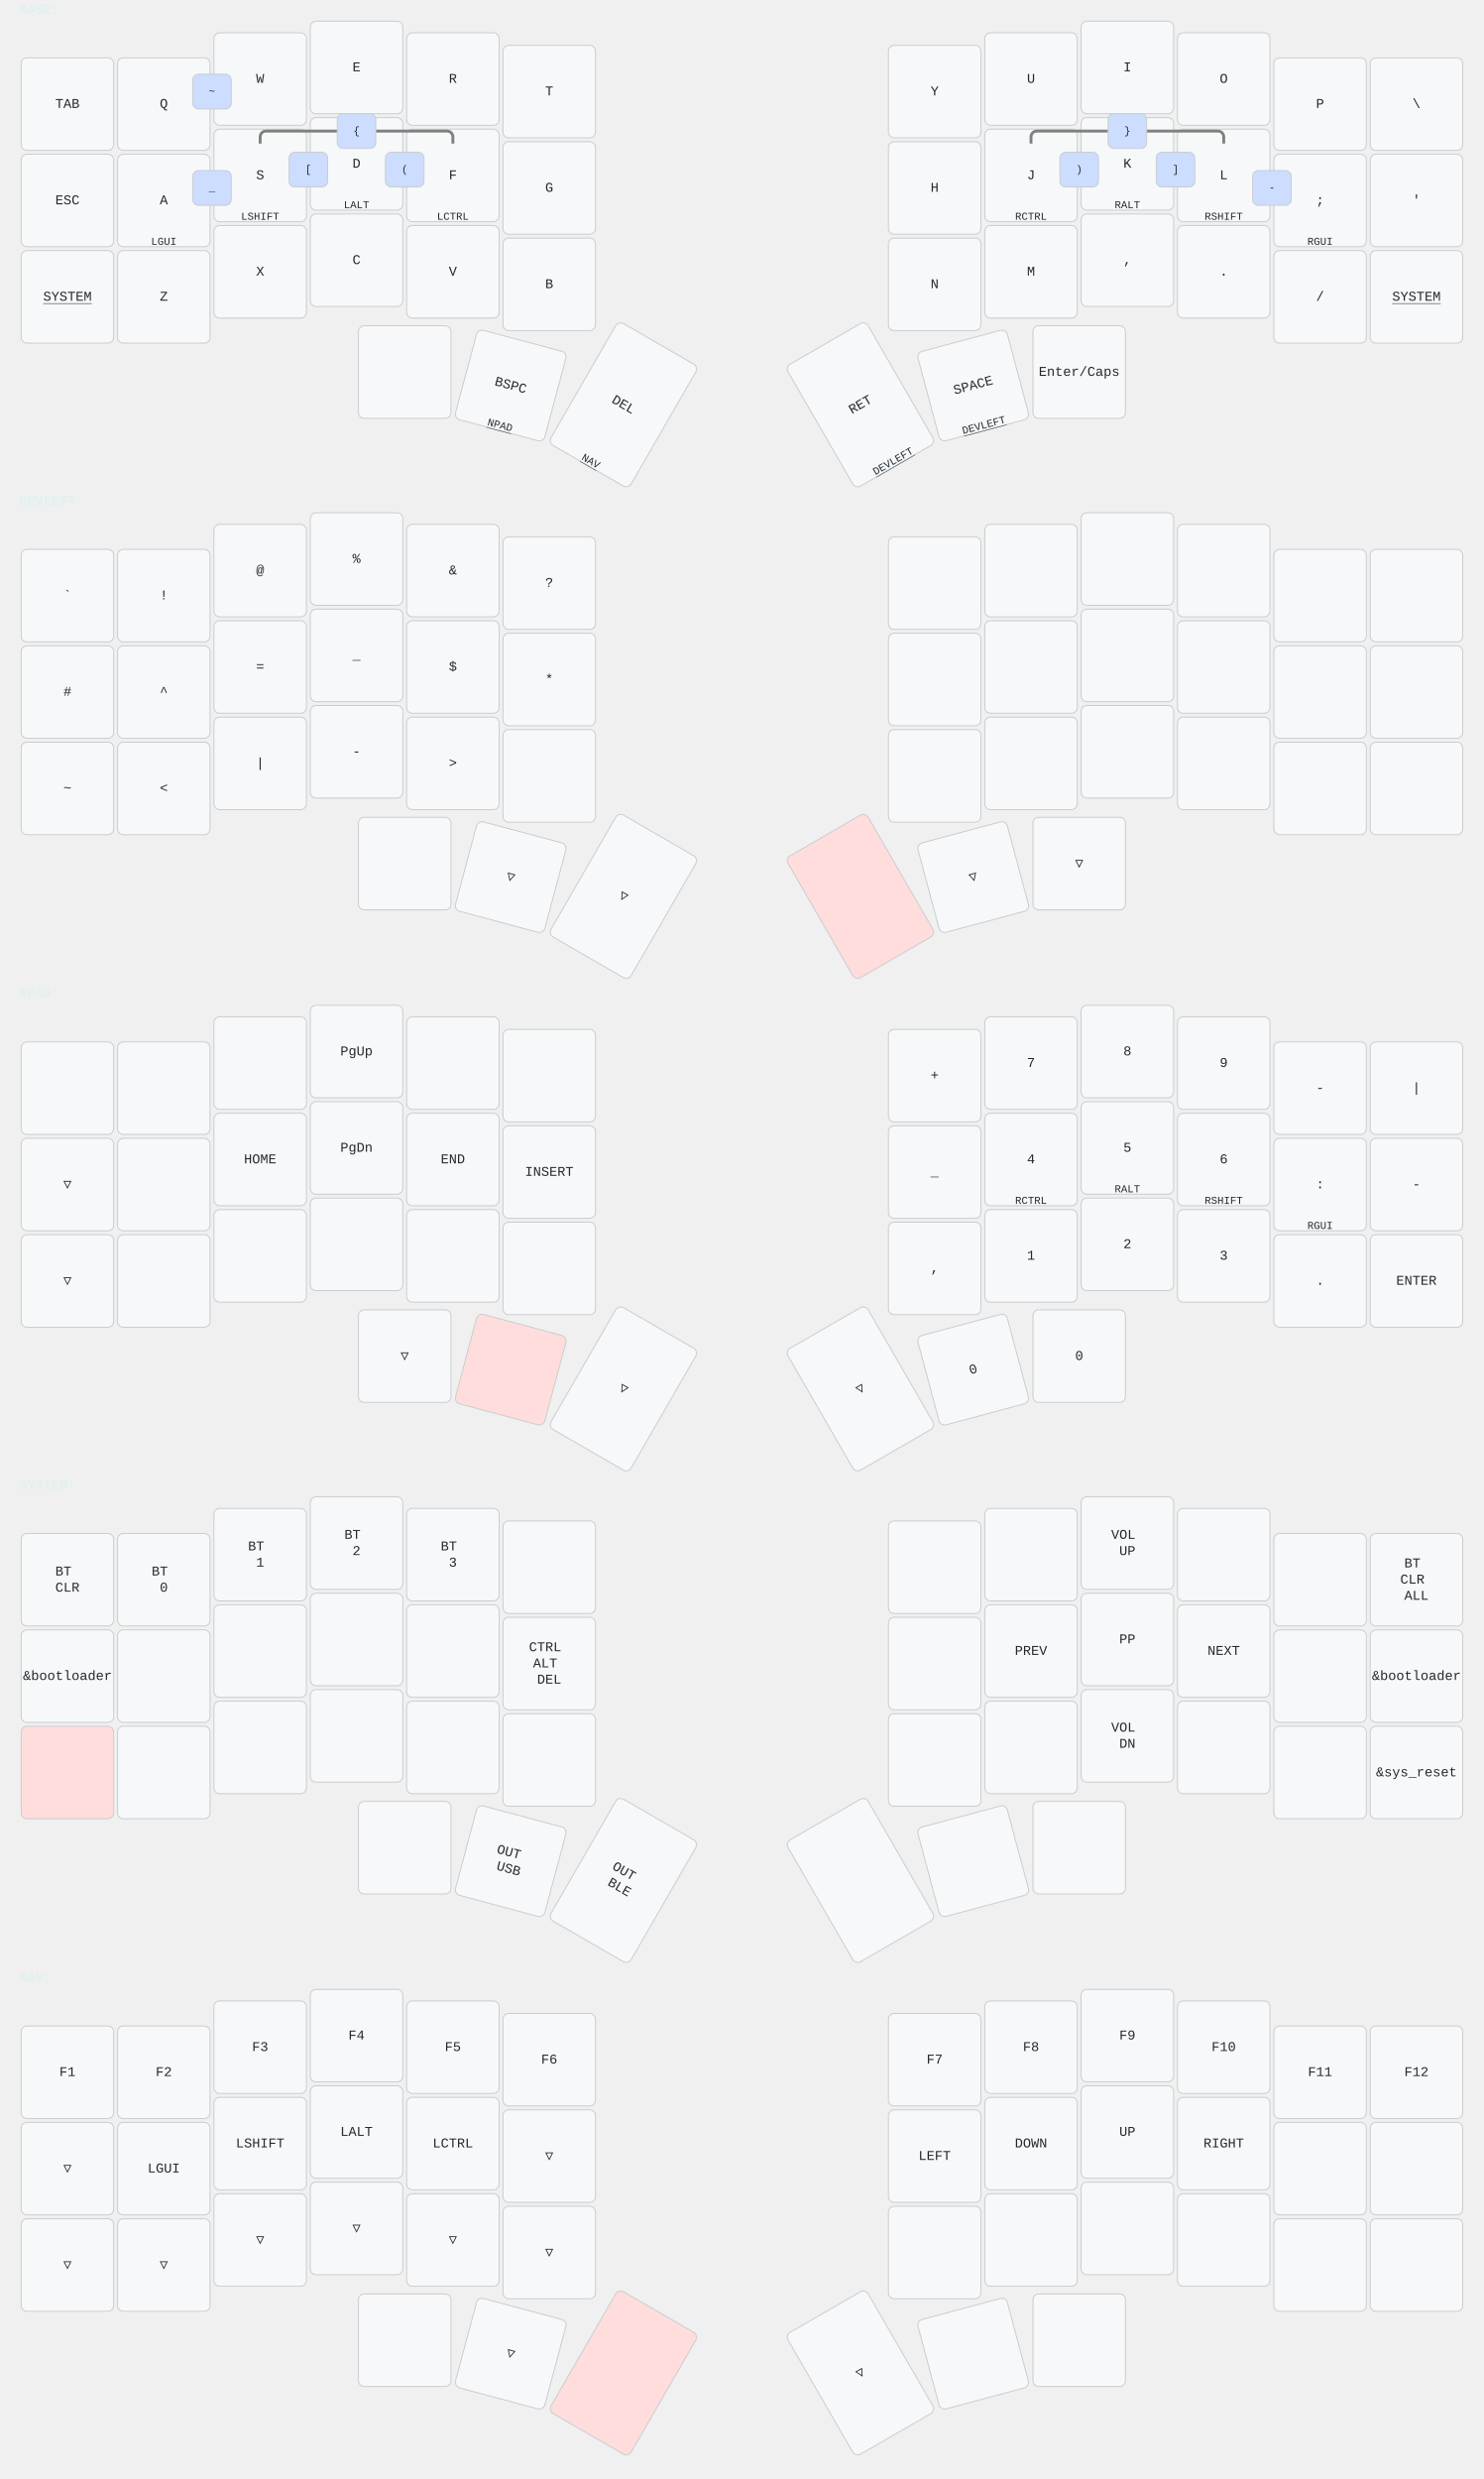
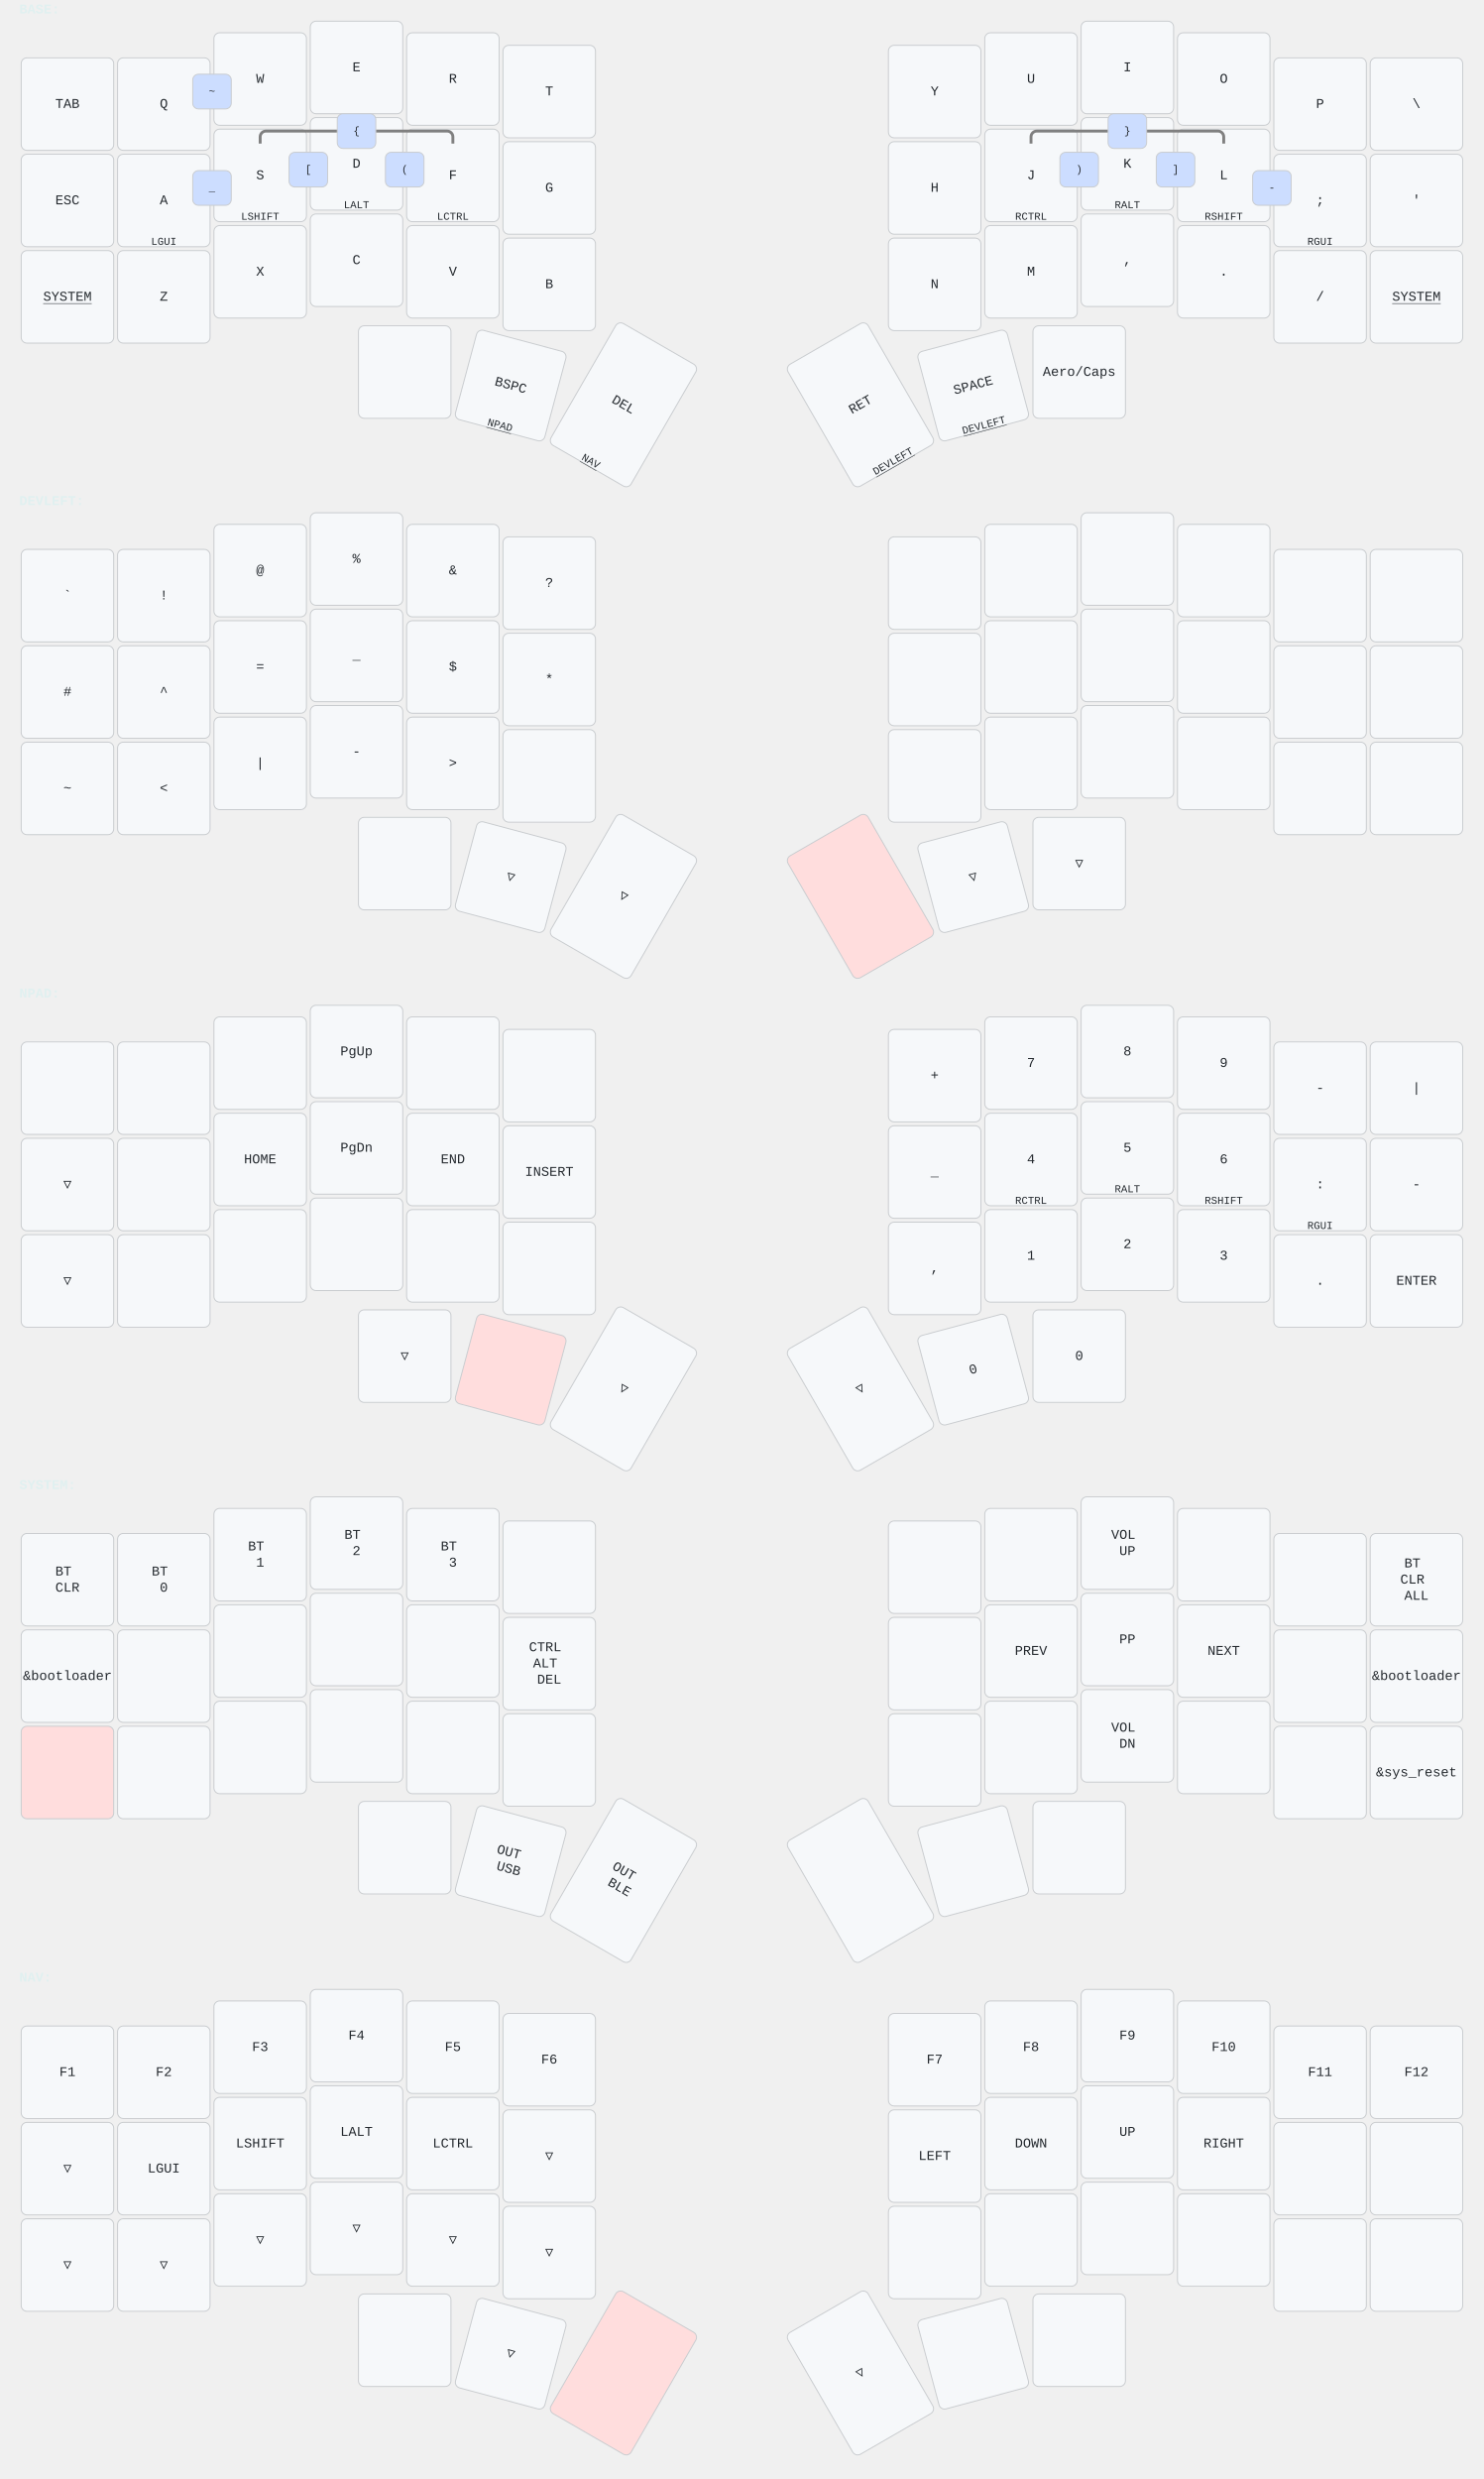
<svg xmlns="http://www.w3.org/2000/svg" width="1540" height="2572" viewBox="0 0 1540 2572" class="keymap">
  <style>/* inherit to force styles through use tags */
svg path {
    fill: inherit;
}

/* font and background color specifications */
svg.keymap {
    font-family: SFMono-Regular,Consolas,Liberation Mono,Menlo,monospace;
    font-size: 14px;
    font-kerning: normal;
    text-rendering: optimizeLegibility;
    fill: #24292e;
}

/* default key styling */
rect.key {
    fill: #f6f8fa;
}

rect.key, rect.combo {
    stroke: #c9cccf;
    stroke-width: 1;
}

/* default key side styling, only used is draw_key_sides is set */
rect.side {
    filter: brightness(90%);
}

/* color accent for combo boxes */
rect.combo, rect.combo-separate {
    fill: #cdf;
}

/* color accent for held keys */
rect.held, rect.combo.held {
    fill: #fdd;
}

/* color accent for ghost (optional) keys */
rect.ghost, rect.combo.ghost {
    stroke-dasharray: 4, 4;
    stroke-width: 2;
}

text {
    text-anchor: middle;
    dominant-baseline: middle;
}

/* styling for layer labels */
text.label {
    font-weight: bold;
    text-anchor: start;
    stroke: white;
    stroke-width: 4;
    paint-order: stroke;
}

/* styling for optional footer */
text.footer {
    text-anchor: end;
    dominant-baseline: auto;
    stroke: white;
    stroke-width: 4;
    paint-order: stroke;
}

/* styling for combo tap, and key non-tap label text */
text.combo, text.hold, text.shifted, text.left, text.right {
    font-size: 11px;
}

text.hold {
    text-anchor: middle;
    dominant-baseline: auto;
}

text.shifted {
    text-anchor: middle;
    dominant-baseline: hanging;
}

text.left {
    text-anchor: start;
}

text.right {
    text-anchor: end;
}

text.layer-activator {
    text-decoration: underline;
}

/* styling for hold/shifted label text in combo box */
text.combo.hold, text.combo.shifted, text.combo.left, text.combo.right {
    font-size: 8px;
}

/* lighter symbol for transparent keys */
text.trans {
    fill: #7b7e81;
}

/* styling for combo dendrons */
path.combo {
    stroke-width: 1;
    stroke: gray;
    fill: none;
}

/* Start Tabler Icons Cleanup */
/* cannot use height/width with glyphs */
.icon-tabler &gt; path {
    fill: inherit;
    stroke: inherit;
    stroke-width: 2;
}
/* hide tabler's default box */
.icon-tabler &gt; path[stroke="none"][fill="none"] {
    visibility: hidden;
}
/* End Tabler Icons Cleanup */

rect.key { fill: #f6f8fa; stroke: #c9cccf; stroke-width: 1;}
rect.held, rect.combo.held { fill: #fdd;}
rect.ghost, rect.combo.ghost { fill: #ddd; stroke-dasharray: none; stroke-width: 1;}
rect.thumb, rect.combo.thumb { fill: #303030; stroke-width: 0;}
svg.keymap { background-color: #303030;}
text.label { stroke: none; fill: #e0f0f0;}
path.combo { stroke-width: 3;}</style>
  <g transform="translate(20, 0)" class="layer-BASE">
    <text x="0" y="10" class="label" id="BASE">BASE:</text>
    <g transform="translate(0, 20)">
      <g transform="translate(50, 88)" class="key keypos-0">
        <rect rx="6" ry="6" x="-48" y="-48" width="96" height="96" class="key" />
        <text x="0" y="0" class="key tap">TAB</text>
      </g>
      <g transform="translate(150, 88)" class="key keypos-1">
        <rect rx="6" ry="6" x="-48" y="-48" width="96" height="96" class="key" />
        <text x="0" y="0" class="key tap">Q</text>
      </g>
      <g transform="translate(250, 62)" class="key keypos-2">
        <rect rx="6" ry="6" x="-48" y="-48" width="96" height="96" class="key" />
        <text x="0" y="0" class="key tap">W</text>
      </g>
      <g transform="translate(350, 50)" class="key keypos-3">
        <rect rx="6" ry="6" x="-48" y="-48" width="96" height="96" class="key" />
        <text x="0" y="0" class="key tap">E</text>
      </g>
      <g transform="translate(450, 62)" class="key keypos-4">
        <rect rx="6" ry="6" x="-48" y="-48" width="96" height="96" class="key" />
        <text x="0" y="0" class="key tap">R</text>
      </g>
      <g transform="translate(550, 75)" class="key keypos-5">
        <rect rx="6" ry="6" x="-48" y="-48" width="96" height="96" class="key" />
        <text x="0" y="0" class="key tap">T</text>
      </g>
      <g transform="translate(950, 75)" class="key keypos-6">
        <rect rx="6" ry="6" x="-48" y="-48" width="96" height="96" class="key" />
        <text x="0" y="0" class="key tap">Y</text>
      </g>
      <g transform="translate(1050, 62)" class="key keypos-7">
        <rect rx="6" ry="6" x="-48" y="-48" width="96" height="96" class="key" />
        <text x="0" y="0" class="key tap">U</text>
      </g>
      <g transform="translate(1150, 50)" class="key keypos-8">
        <rect rx="6" ry="6" x="-48" y="-48" width="96" height="96" class="key" />
        <text x="0" y="0" class="key tap">I</text>
      </g>
      <g transform="translate(1250, 62)" class="key keypos-9">
        <rect rx="6" ry="6" x="-48" y="-48" width="96" height="96" class="key" />
        <text x="0" y="0" class="key tap">O</text>
      </g>
      <g transform="translate(1350, 88)" class="key keypos-10">
        <rect rx="6" ry="6" x="-48" y="-48" width="96" height="96" class="key" />
        <text x="0" y="0" class="key tap">P</text>
      </g>
      <g transform="translate(1450, 88)" class="key keypos-11">
        <rect rx="6" ry="6" x="-48" y="-48" width="96" height="96" class="key" />
        <text x="0" y="0" class="key tap">\</text>
      </g>
      <g transform="translate(50, 188)" class="key keypos-12">
        <rect rx="6" ry="6" x="-48" y="-48" width="96" height="96" class="key" />
        <text x="0" y="0" class="key tap">ESC</text>
      </g>
      <g transform="translate(150, 188)" class="key keypos-13">
        <rect rx="6" ry="6" x="-48" y="-48" width="96" height="96" class="key" />
        <text x="0" y="0" class="key tap">A</text>
        <text x="0" y="46" class="key hold">LGUI</text>
      </g>
      <g transform="translate(250, 162)" class="key keypos-14">
        <rect rx="6" ry="6" x="-48" y="-48" width="96" height="96" class="key" />
        <text x="0" y="0" class="key tap">S</text>
        <text x="0" y="46" class="key hold">LSHIFT</text>
      </g>
      <g transform="translate(350, 150)" class="key keypos-15">
        <rect rx="6" ry="6" x="-48" y="-48" width="96" height="96" class="key" />
        <text x="0" y="0" class="key tap">D</text>
        <text x="0" y="46" class="key hold">LALT</text>
      </g>
      <g transform="translate(450, 162)" class="key keypos-16">
        <rect rx="6" ry="6" x="-48" y="-48" width="96" height="96" class="key" />
        <text x="0" y="0" class="key tap">F</text>
        <text x="0" y="46" class="key hold">LCTRL</text>
      </g>
      <g transform="translate(550, 175)" class="key keypos-17">
        <rect rx="6" ry="6" x="-48" y="-48" width="96" height="96" class="key" />
        <text x="0" y="0" class="key tap">G</text>
      </g>
      <g transform="translate(950, 175)" class="key keypos-18">
        <rect rx="6" ry="6" x="-48" y="-48" width="96" height="96" class="key" />
        <text x="0" y="0" class="key tap">H</text>
      </g>
      <g transform="translate(1050, 162)" class="key keypos-19">
        <rect rx="6" ry="6" x="-48" y="-48" width="96" height="96" class="key" />
        <text x="0" y="0" class="key tap">J</text>
        <text x="0" y="46" class="key hold">RCTRL</text>
      </g>
      <g transform="translate(1150, 150)" class="key keypos-20">
        <rect rx="6" ry="6" x="-48" y="-48" width="96" height="96" class="key" />
        <text x="0" y="0" class="key tap">K</text>
        <text x="0" y="46" class="key hold">RALT</text>
      </g>
      <g transform="translate(1250, 162)" class="key keypos-21">
        <rect rx="6" ry="6" x="-48" y="-48" width="96" height="96" class="key" />
        <text x="0" y="0" class="key tap">L</text>
        <text x="0" y="46" class="key hold">RSHIFT</text>
      </g>
      <g transform="translate(1350, 188)" class="key keypos-22">
        <rect rx="6" ry="6" x="-48" y="-48" width="96" height="96" class="key" />
        <text x="0" y="0" class="key tap">;</text>
        <text x="0" y="46" class="key hold">RGUI</text>
      </g>
      <g transform="translate(1450, 188)" class="key keypos-23">
        <rect rx="6" ry="6" x="-48" y="-48" width="96" height="96" class="key" />
        <text x="0" y="0" class="key tap">'</text>
      </g>
      <g transform="translate(50, 288)" class="key keypos-24">
        <rect rx="6" ry="6" x="-48" y="-48" width="96" height="96" class="key" />
        <a href="#SYSTEM">
          <text x="0" y="0" class="key tap layer-activator">SYSTEM</text>
        </a>
      </g>
      <g transform="translate(150, 288)" class="key keypos-25">
        <rect rx="6" ry="6" x="-48" y="-48" width="96" height="96" class="key" />
        <text x="0" y="0" class="key tap">Z</text>
      </g>
      <g transform="translate(250, 262)" class="key keypos-26">
        <rect rx="6" ry="6" x="-48" y="-48" width="96" height="96" class="key" />
        <text x="0" y="0" class="key tap">X</text>
      </g>
      <g transform="translate(350, 250)" class="key keypos-27">
        <rect rx="6" ry="6" x="-48" y="-48" width="96" height="96" class="key" />
        <text x="0" y="0" class="key tap">C</text>
      </g>
      <g transform="translate(450, 262)" class="key keypos-28">
        <rect rx="6" ry="6" x="-48" y="-48" width="96" height="96" class="key" />
        <text x="0" y="0" class="key tap">V</text>
      </g>
      <g transform="translate(550, 275)" class="key keypos-29">
        <rect rx="6" ry="6" x="-48" y="-48" width="96" height="96" class="key" />
        <text x="0" y="0" class="key tap">B</text>
      </g>
      <g transform="translate(950, 275)" class="key keypos-30">
        <rect rx="6" ry="6" x="-48" y="-48" width="96" height="96" class="key" />
        <text x="0" y="0" class="key tap">N</text>
      </g>
      <g transform="translate(1050, 262)" class="key keypos-31">
        <rect rx="6" ry="6" x="-48" y="-48" width="96" height="96" class="key" />
        <text x="0" y="0" class="key tap">M</text>
      </g>
      <g transform="translate(1150, 250)" class="key keypos-32">
        <rect rx="6" ry="6" x="-48" y="-48" width="96" height="96" class="key" />
        <text x="0" y="0" class="key tap">,</text>
      </g>
      <g transform="translate(1250, 262)" class="key keypos-33">
        <rect rx="6" ry="6" x="-48" y="-48" width="96" height="96" class="key" />
        <text x="0" y="0" class="key tap">.</text>
      </g>
      <g transform="translate(1350, 288)" class="key keypos-34">
        <rect rx="6" ry="6" x="-48" y="-48" width="96" height="96" class="key" />
        <text x="0" y="0" class="key tap">/</text>
      </g>
      <g transform="translate(1450, 288)" class="key keypos-35">
        <rect rx="6" ry="6" x="-48" y="-48" width="96" height="96" class="key" />
        <a href="#SYSTEM">
          <text x="0" y="0" class="key tap layer-activator">SYSTEM</text>
        </a>
      </g>
      <g transform="translate(400, 366)" class="key keypos-36">
        <rect rx="6" ry="6" x="-48" y="-48" width="96" height="96" class="key" />
      </g>
      <g transform="translate(510, 380) rotate(15.0)" class="key keypos-37">
        <rect rx="6" ry="6" x="-48" y="-48" width="96" height="96" class="key" />
        <text x="0" y="0" class="key tap">BSPC</text>
        <a href="#NPAD">
          <text x="0" y="46" class="key hold layer-activator">NPAD</text>
        </a>
      </g>
      <g transform="translate(627, 400) rotate(30.0)" class="key keypos-38">
        <rect rx="6" ry="6" x="-48" y="-73" width="96" height="146" class="key" />
        <text x="0" y="0" class="key tap">DEL</text>
        <a href="#NAV">
          <text x="0" y="71" class="key hold layer-activator">NAV</text>
        </a>
      </g>
      <g transform="translate(873, 400) rotate(-30.0)" class="key keypos-39">
        <rect rx="6" ry="6" x="-48" y="-73" width="96" height="146" class="key" />
        <text x="0" y="0" class="key tap">RET</text>
        <a href="#DEVLEFT">
          <text x="0" y="71" class="key hold layer-activator">DEVLEFT</text>
        </a>
      </g>
      <g transform="translate(990, 380) rotate(-15.0)" class="key keypos-40">
        <rect rx="6" ry="6" x="-48" y="-48" width="96" height="96" class="key" />
        <text x="0" y="0" class="key tap">SPACE</text>
        <a href="#DEVLEFT">
          <text x="0" y="46" class="key hold layer-activator">DEVLEFT</text>
        </a>
      </g>
      <g transform="translate(1100, 366)" class="key keypos-41">
        <rect rx="6" ry="6" x="-48" y="-48" width="96" height="96" class="key" />
-         <text x="0" y="0" class="key tap">Enter/Caps</text>
+         <text x="0" y="0" class="key tap">Aero/Caps</text>
      </g>
      <g class="combo combopos-0">
        <rect rx="6" ry="6" x="180" y="57" width="40" height="36" class="combo" />
        <text x="200" y="75" class="combo tap">~</text>
      </g>
      <g class="combo combopos-1">
        <rect rx="6" ry="6" x="380" y="138" width="40" height="36" class="combo" />
        <text x="400" y="156" class="combo tap">(</text>
      </g>
      <g class="combo combopos-2">
        <rect rx="6" ry="6" x="280" y="138" width="40" height="36" class="combo" />
        <text x="300" y="156" class="combo tap">[</text>
      </g>
      <g class="combo combopos-3">
        <path d="M350,116 h-94 a6.0,6.0 0 0 0 -6.0,6.0 v7" class="combo" />
        <path d="M350,116 h94 a6.0,6.0 0 0 1 6.0,6.0 v7" class="combo" />
        <rect rx="6" ry="6" x="330" y="98" width="40" height="36" class="combo" />
        <text x="350" y="116" class="combo tap">{</text>
      </g>
      <g class="combo combopos-4">
        <rect rx="6" ry="6" x="180" y="157" width="40" height="36" class="combo" />
        <text x="200" y="175" class="combo tap">_</text>
      </g>
      <g class="combo combopos-5">
        <rect rx="6" ry="6" x="1080" y="138" width="40" height="36" class="combo" />
        <text x="1100" y="156" class="combo tap">)</text>
      </g>
      <g class="combo combopos-6">
        <rect rx="6" ry="6" x="1180" y="138" width="40" height="36" class="combo" />
        <text x="1200" y="156" class="combo tap">]</text>
      </g>
      <g class="combo combopos-7">
        <path d="M1150,116 h-94 a6.0,6.0 0 0 0 -6.0,6.0 v7" class="combo" />
        <path d="M1150,116 h94 a6.0,6.0 0 0 1 6.0,6.0 v7" class="combo" />
        <rect rx="6" ry="6" x="1130" y="98" width="40" height="36" class="combo" />
        <text x="1150" y="116" class="combo tap">}</text>
      </g>
      <g class="combo combopos-8">
        <rect rx="6" ry="6" x="1280" y="157" width="40" height="36" class="combo" />
        <text x="1300" y="175" class="combo tap">-</text>
      </g>
    </g>
  </g>
  <g transform="translate(20, 510)" class="layer-DEVLEFT">
    <text x="0" y="10" class="label" id="DEVLEFT">DEVLEFT:</text>
    <g transform="translate(0, 20)">
      <g transform="translate(50, 88)" class="key keypos-0">
        <rect rx="6" ry="6" x="-48" y="-48" width="96" height="96" class="key" />
        <text x="0" y="0" class="key tap">`</text>
      </g>
      <g transform="translate(150, 88)" class="key keypos-1">
        <rect rx="6" ry="6" x="-48" y="-48" width="96" height="96" class="key" />
        <text x="0" y="0" class="key tap">!</text>
      </g>
      <g transform="translate(250, 62)" class="key keypos-2">
        <rect rx="6" ry="6" x="-48" y="-48" width="96" height="96" class="key" />
        <text x="0" y="0" class="key tap">@</text>
      </g>
      <g transform="translate(350, 50)" class="key keypos-3">
        <rect rx="6" ry="6" x="-48" y="-48" width="96" height="96" class="key" />
        <text x="0" y="0" class="key tap">%</text>
      </g>
      <g transform="translate(450, 62)" class="key keypos-4">
        <rect rx="6" ry="6" x="-48" y="-48" width="96" height="96" class="key" />
        <text x="0" y="0" class="key tap">&amp;</text>
      </g>
      <g transform="translate(550, 75)" class="key keypos-5">
        <rect rx="6" ry="6" x="-48" y="-48" width="96" height="96" class="key" />
        <text x="0" y="0" class="key tap">?</text>
      </g>
      <g transform="translate(950, 75)" class="key keypos-6">
        <rect rx="6" ry="6" x="-48" y="-48" width="96" height="96" class="key" />
      </g>
      <g transform="translate(1050, 62)" class="key keypos-7">
        <rect rx="6" ry="6" x="-48" y="-48" width="96" height="96" class="key" />
      </g>
      <g transform="translate(1150, 50)" class="key keypos-8">
        <rect rx="6" ry="6" x="-48" y="-48" width="96" height="96" class="key" />
      </g>
      <g transform="translate(1250, 62)" class="key keypos-9">
        <rect rx="6" ry="6" x="-48" y="-48" width="96" height="96" class="key" />
      </g>
      <g transform="translate(1350, 88)" class="key keypos-10">
        <rect rx="6" ry="6" x="-48" y="-48" width="96" height="96" class="key" />
      </g>
      <g transform="translate(1450, 88)" class="key keypos-11">
        <rect rx="6" ry="6" x="-48" y="-48" width="96" height="96" class="key" />
      </g>
      <g transform="translate(50, 188)" class="key keypos-12">
        <rect rx="6" ry="6" x="-48" y="-48" width="96" height="96" class="key" />
        <text x="0" y="0" class="key tap">#</text>
      </g>
      <g transform="translate(150, 188)" class="key keypos-13">
        <rect rx="6" ry="6" x="-48" y="-48" width="96" height="96" class="key" />
        <text x="0" y="0" class="key tap">^</text>
      </g>
      <g transform="translate(250, 162)" class="key keypos-14">
        <rect rx="6" ry="6" x="-48" y="-48" width="96" height="96" class="key" />
        <text x="0" y="0" class="key tap">=</text>
      </g>
      <g transform="translate(350, 150)" class="key keypos-15">
        <rect rx="6" ry="6" x="-48" y="-48" width="96" height="96" class="key" />
        <text x="0" y="0" class="key tap">_</text>
      </g>
      <g transform="translate(450, 162)" class="key keypos-16">
        <rect rx="6" ry="6" x="-48" y="-48" width="96" height="96" class="key" />
        <text x="0" y="0" class="key tap">$</text>
      </g>
      <g transform="translate(550, 175)" class="key keypos-17">
        <rect rx="6" ry="6" x="-48" y="-48" width="96" height="96" class="key" />
        <text x="0" y="0" class="key tap">*</text>
      </g>
      <g transform="translate(950, 175)" class="key keypos-18">
        <rect rx="6" ry="6" x="-48" y="-48" width="96" height="96" class="key" />
      </g>
      <g transform="translate(1050, 162)" class="key keypos-19">
        <rect rx="6" ry="6" x="-48" y="-48" width="96" height="96" class="key" />
      </g>
      <g transform="translate(1150, 150)" class="key keypos-20">
        <rect rx="6" ry="6" x="-48" y="-48" width="96" height="96" class="key" />
      </g>
      <g transform="translate(1250, 162)" class="key keypos-21">
        <rect rx="6" ry="6" x="-48" y="-48" width="96" height="96" class="key" />
      </g>
      <g transform="translate(1350, 188)" class="key keypos-22">
        <rect rx="6" ry="6" x="-48" y="-48" width="96" height="96" class="key" />
      </g>
      <g transform="translate(1450, 188)" class="key keypos-23">
        <rect rx="6" ry="6" x="-48" y="-48" width="96" height="96" class="key" />
      </g>
      <g transform="translate(50, 288)" class="key keypos-24">
        <rect rx="6" ry="6" x="-48" y="-48" width="96" height="96" class="key" />
        <text x="0" y="0" class="key tap">~</text>
      </g>
      <g transform="translate(150, 288)" class="key keypos-25">
        <rect rx="6" ry="6" x="-48" y="-48" width="96" height="96" class="key" />
        <text x="0" y="0" class="key tap">&lt;</text>
      </g>
      <g transform="translate(250, 262)" class="key keypos-26">
        <rect rx="6" ry="6" x="-48" y="-48" width="96" height="96" class="key" />
        <text x="0" y="0" class="key tap">|</text>
      </g>
      <g transform="translate(350, 250)" class="key keypos-27">
        <rect rx="6" ry="6" x="-48" y="-48" width="96" height="96" class="key" />
        <text x="0" y="0" class="key tap">-</text>
      </g>
      <g transform="translate(450, 262)" class="key keypos-28">
        <rect rx="6" ry="6" x="-48" y="-48" width="96" height="96" class="key" />
        <text x="0" y="0" class="key tap">&gt;</text>
      </g>
      <g transform="translate(550, 275)" class="key keypos-29">
        <rect rx="6" ry="6" x="-48" y="-48" width="96" height="96" class="key" />
      </g>
      <g transform="translate(950, 275)" class="key keypos-30">
        <rect rx="6" ry="6" x="-48" y="-48" width="96" height="96" class="key" />
      </g>
      <g transform="translate(1050, 262)" class="key keypos-31">
        <rect rx="6" ry="6" x="-48" y="-48" width="96" height="96" class="key" />
      </g>
      <g transform="translate(1150, 250)" class="key keypos-32">
        <rect rx="6" ry="6" x="-48" y="-48" width="96" height="96" class="key" />
      </g>
      <g transform="translate(1250, 262)" class="key keypos-33">
        <rect rx="6" ry="6" x="-48" y="-48" width="96" height="96" class="key" />
      </g>
      <g transform="translate(1350, 288)" class="key keypos-34">
        <rect rx="6" ry="6" x="-48" y="-48" width="96" height="96" class="key" />
      </g>
      <g transform="translate(1450, 288)" class="key keypos-35">
        <rect rx="6" ry="6" x="-48" y="-48" width="96" height="96" class="key" />
      </g>
      <g transform="translate(400, 366)" class="key keypos-36">
        <rect rx="6" ry="6" x="-48" y="-48" width="96" height="96" class="key" />
      </g>
      <g transform="translate(510, 380) rotate(15.0)" class="key keypos-37">
        <rect rx="6" ry="6" x="-48" y="-48" width="96" height="96" class="key" />
        <text x="0" y="0" class="key tap">▽</text>
      </g>
      <g transform="translate(627, 400) rotate(30.0)" class="key keypos-38">
        <rect rx="6" ry="6" x="-48" y="-73" width="96" height="146" class="key" />
        <text x="0" y="0" class="key tap">▽</text>
      </g>
      <g transform="translate(873, 400) rotate(-30.0)" class="key held keypos-39">
        <rect rx="6" ry="6" x="-48" y="-73" width="96" height="146" class="key held" />
      </g>
      <g transform="translate(990, 380) rotate(-15.0)" class="key keypos-40">
        <rect rx="6" ry="6" x="-48" y="-48" width="96" height="96" class="key" />
        <text x="0" y="0" class="key tap">▽</text>
      </g>
      <g transform="translate(1100, 366)" class="key keypos-41">
        <rect rx="6" ry="6" x="-48" y="-48" width="96" height="96" class="key" />
        <text x="0" y="0" class="key tap">▽</text>
      </g>
    </g>
  </g>
  <g transform="translate(20, 1021)" class="layer-NPAD">
    <text x="0" y="10" class="label" id="NPAD">NPAD:</text>
    <g transform="translate(0, 20)">
      <g transform="translate(50, 88)" class="key keypos-0">
        <rect rx="6" ry="6" x="-48" y="-48" width="96" height="96" class="key" />
      </g>
      <g transform="translate(150, 88)" class="key keypos-1">
        <rect rx="6" ry="6" x="-48" y="-48" width="96" height="96" class="key" />
      </g>
      <g transform="translate(250, 62)" class="key keypos-2">
        <rect rx="6" ry="6" x="-48" y="-48" width="96" height="96" class="key" />
      </g>
      <g transform="translate(350, 50)" class="key keypos-3">
        <rect rx="6" ry="6" x="-48" y="-48" width="96" height="96" class="key" />
        <text x="0" y="0" class="key tap">PgUp</text>
      </g>
      <g transform="translate(450, 62)" class="key keypos-4">
        <rect rx="6" ry="6" x="-48" y="-48" width="96" height="96" class="key" />
      </g>
      <g transform="translate(550, 75)" class="key keypos-5">
        <rect rx="6" ry="6" x="-48" y="-48" width="96" height="96" class="key" />
      </g>
      <g transform="translate(950, 75)" class="key keypos-6">
        <rect rx="6" ry="6" x="-48" y="-48" width="96" height="96" class="key" />
        <text x="0" y="0" class="key tap">+</text>
      </g>
      <g transform="translate(1050, 62)" class="key keypos-7">
        <rect rx="6" ry="6" x="-48" y="-48" width="96" height="96" class="key" />
        <text x="0" y="0" class="key tap">7</text>
      </g>
      <g transform="translate(1150, 50)" class="key keypos-8">
        <rect rx="6" ry="6" x="-48" y="-48" width="96" height="96" class="key" />
        <text x="0" y="0" class="key tap">8</text>
      </g>
      <g transform="translate(1250, 62)" class="key keypos-9">
        <rect rx="6" ry="6" x="-48" y="-48" width="96" height="96" class="key" />
        <text x="0" y="0" class="key tap">9</text>
      </g>
      <g transform="translate(1350, 88)" class="key keypos-10">
        <rect rx="6" ry="6" x="-48" y="-48" width="96" height="96" class="key" />
        <text x="0" y="0" class="key tap">-</text>
      </g>
      <g transform="translate(1450, 88)" class="key keypos-11">
        <rect rx="6" ry="6" x="-48" y="-48" width="96" height="96" class="key" />
        <text x="0" y="0" class="key tap">|</text>
      </g>
      <g transform="translate(50, 188)" class="key keypos-12">
        <rect rx="6" ry="6" x="-48" y="-48" width="96" height="96" class="key" />
        <text x="0" y="0" class="key tap">▽</text>
      </g>
      <g transform="translate(150, 188)" class="key keypos-13">
        <rect rx="6" ry="6" x="-48" y="-48" width="96" height="96" class="key" />
      </g>
      <g transform="translate(250, 162)" class="key keypos-14">
        <rect rx="6" ry="6" x="-48" y="-48" width="96" height="96" class="key" />
        <text x="0" y="0" class="key tap">HOME</text>
      </g>
      <g transform="translate(350, 150)" class="key keypos-15">
        <rect rx="6" ry="6" x="-48" y="-48" width="96" height="96" class="key" />
        <text x="0" y="0" class="key tap">PgDn</text>
      </g>
      <g transform="translate(450, 162)" class="key keypos-16">
        <rect rx="6" ry="6" x="-48" y="-48" width="96" height="96" class="key" />
        <text x="0" y="0" class="key tap">END</text>
      </g>
      <g transform="translate(550, 175)" class="key keypos-17">
        <rect rx="6" ry="6" x="-48" y="-48" width="96" height="96" class="key" />
        <text x="0" y="0" class="key tap">INSERT</text>
      </g>
      <g transform="translate(950, 175)" class="key keypos-18">
        <rect rx="6" ry="6" x="-48" y="-48" width="96" height="96" class="key" />
        <text x="0" y="0" class="key tap">_</text>
      </g>
      <g transform="translate(1050, 162)" class="key keypos-19">
        <rect rx="6" ry="6" x="-48" y="-48" width="96" height="96" class="key" />
        <text x="0" y="0" class="key tap">4</text>
        <text x="0" y="46" class="key hold">RCTRL</text>
      </g>
      <g transform="translate(1150, 150)" class="key keypos-20">
        <rect rx="6" ry="6" x="-48" y="-48" width="96" height="96" class="key" />
        <text x="0" y="0" class="key tap">5</text>
        <text x="0" y="46" class="key hold">RALT</text>
      </g>
      <g transform="translate(1250, 162)" class="key keypos-21">
        <rect rx="6" ry="6" x="-48" y="-48" width="96" height="96" class="key" />
        <text x="0" y="0" class="key tap">6</text>
        <text x="0" y="46" class="key hold">RSHIFT</text>
      </g>
      <g transform="translate(1350, 188)" class="key keypos-22">
        <rect rx="6" ry="6" x="-48" y="-48" width="96" height="96" class="key" />
        <text x="0" y="0" class="key tap">:</text>
        <text x="0" y="46" class="key hold">RGUI</text>
      </g>
      <g transform="translate(1450, 188)" class="key keypos-23">
        <rect rx="6" ry="6" x="-48" y="-48" width="96" height="96" class="key" />
        <text x="0" y="0" class="key tap">-</text>
      </g>
      <g transform="translate(50, 288)" class="key keypos-24">
        <rect rx="6" ry="6" x="-48" y="-48" width="96" height="96" class="key" />
        <text x="0" y="0" class="key tap">▽</text>
      </g>
      <g transform="translate(150, 288)" class="key keypos-25">
        <rect rx="6" ry="6" x="-48" y="-48" width="96" height="96" class="key" />
      </g>
      <g transform="translate(250, 262)" class="key keypos-26">
        <rect rx="6" ry="6" x="-48" y="-48" width="96" height="96" class="key" />
      </g>
      <g transform="translate(350, 250)" class="key keypos-27">
        <rect rx="6" ry="6" x="-48" y="-48" width="96" height="96" class="key" />
      </g>
      <g transform="translate(450, 262)" class="key keypos-28">
        <rect rx="6" ry="6" x="-48" y="-48" width="96" height="96" class="key" />
      </g>
      <g transform="translate(550, 275)" class="key keypos-29">
        <rect rx="6" ry="6" x="-48" y="-48" width="96" height="96" class="key" />
      </g>
      <g transform="translate(950, 275)" class="key keypos-30">
        <rect rx="6" ry="6" x="-48" y="-48" width="96" height="96" class="key" />
        <text x="0" y="0" class="key tap">,</text>
      </g>
      <g transform="translate(1050, 262)" class="key keypos-31">
        <rect rx="6" ry="6" x="-48" y="-48" width="96" height="96" class="key" />
        <text x="0" y="0" class="key tap">1</text>
      </g>
      <g transform="translate(1150, 250)" class="key keypos-32">
        <rect rx="6" ry="6" x="-48" y="-48" width="96" height="96" class="key" />
        <text x="0" y="0" class="key tap">2</text>
      </g>
      <g transform="translate(1250, 262)" class="key keypos-33">
        <rect rx="6" ry="6" x="-48" y="-48" width="96" height="96" class="key" />
        <text x="0" y="0" class="key tap">3</text>
      </g>
      <g transform="translate(1350, 288)" class="key keypos-34">
        <rect rx="6" ry="6" x="-48" y="-48" width="96" height="96" class="key" />
        <text x="0" y="0" class="key tap">.</text>
      </g>
      <g transform="translate(1450, 288)" class="key keypos-35">
        <rect rx="6" ry="6" x="-48" y="-48" width="96" height="96" class="key" />
        <text x="0" y="0" class="key tap">ENTER</text>
      </g>
      <g transform="translate(400, 366)" class="key keypos-36">
        <rect rx="6" ry="6" x="-48" y="-48" width="96" height="96" class="key" />
        <text x="0" y="0" class="key tap">▽</text>
      </g>
      <g transform="translate(510, 380) rotate(15.0)" class="key held keypos-37">
        <rect rx="6" ry="6" x="-48" y="-48" width="96" height="96" class="key held" />
      </g>
      <g transform="translate(627, 400) rotate(30.0)" class="key keypos-38">
        <rect rx="6" ry="6" x="-48" y="-73" width="96" height="146" class="key" />
        <text x="0" y="0" class="key tap">▽</text>
      </g>
      <g transform="translate(873, 400) rotate(-30.0)" class="key keypos-39">
        <rect rx="6" ry="6" x="-48" y="-73" width="96" height="146" class="key" />
        <text x="0" y="0" class="key tap">▽</text>
      </g>
      <g transform="translate(990, 380) rotate(-15.0)" class="key keypos-40">
        <rect rx="6" ry="6" x="-48" y="-48" width="96" height="96" class="key" />
        <text x="0" y="0" class="key tap">0</text>
      </g>
      <g transform="translate(1100, 366)" class="key keypos-41">
        <rect rx="6" ry="6" x="-48" y="-48" width="96" height="96" class="key" />
        <text x="0" y="0" class="key tap">0</text>
      </g>
    </g>
  </g>
  <g transform="translate(20, 1531)" class="layer-SYSTEM">
    <text x="0" y="10" class="label" id="SYSTEM">SYSTEM:</text>
    <g transform="translate(0, 20)">
      <g transform="translate(50, 88)" class="key keypos-0">
        <rect rx="6" ry="6" x="-48" y="-48" width="96" height="96" class="key" />
        <text x="0" y="0" class="key tap">
          <tspan x="0" dy="-0.6em">BT</tspan>
          <tspan x="0" dy="1.2em">CLR</tspan>
        </text>
      </g>
      <g transform="translate(150, 88)" class="key keypos-1">
        <rect rx="6" ry="6" x="-48" y="-48" width="96" height="96" class="key" />
        <text x="0" y="0" class="key tap">
          <tspan x="0" dy="-0.6em">BT</tspan>
          <tspan x="0" dy="1.2em">0</tspan>
        </text>
      </g>
      <g transform="translate(250, 62)" class="key keypos-2">
        <rect rx="6" ry="6" x="-48" y="-48" width="96" height="96" class="key" />
        <text x="0" y="0" class="key tap">
          <tspan x="0" dy="-0.6em">BT</tspan>
          <tspan x="0" dy="1.2em">1</tspan>
        </text>
      </g>
      <g transform="translate(350, 50)" class="key keypos-3">
        <rect rx="6" ry="6" x="-48" y="-48" width="96" height="96" class="key" />
        <text x="0" y="0" class="key tap">
          <tspan x="0" dy="-0.6em">BT</tspan>
          <tspan x="0" dy="1.2em">2</tspan>
        </text>
      </g>
      <g transform="translate(450, 62)" class="key keypos-4">
        <rect rx="6" ry="6" x="-48" y="-48" width="96" height="96" class="key" />
        <text x="0" y="0" class="key tap">
          <tspan x="0" dy="-0.6em">BT</tspan>
          <tspan x="0" dy="1.2em">3</tspan>
        </text>
      </g>
      <g transform="translate(550, 75)" class="key keypos-5">
        <rect rx="6" ry="6" x="-48" y="-48" width="96" height="96" class="key" />
      </g>
      <g transform="translate(950, 75)" class="key keypos-6">
        <rect rx="6" ry="6" x="-48" y="-48" width="96" height="96" class="key" />
      </g>
      <g transform="translate(1050, 62)" class="key keypos-7">
        <rect rx="6" ry="6" x="-48" y="-48" width="96" height="96" class="key" />
      </g>
      <g transform="translate(1150, 50)" class="key keypos-8">
        <rect rx="6" ry="6" x="-48" y="-48" width="96" height="96" class="key" />
        <text x="0" y="0" class="key tap">
          <tspan x="0" dy="-0.6em">VOL</tspan>
          <tspan x="0" dy="1.2em">UP</tspan>
        </text>
      </g>
      <g transform="translate(1250, 62)" class="key keypos-9">
        <rect rx="6" ry="6" x="-48" y="-48" width="96" height="96" class="key" />
      </g>
      <g transform="translate(1350, 88)" class="key keypos-10">
        <rect rx="6" ry="6" x="-48" y="-48" width="96" height="96" class="key" />
      </g>
      <g transform="translate(1450, 88)" class="key keypos-11">
        <rect rx="6" ry="6" x="-48" y="-48" width="96" height="96" class="key" />
        <text x="0" y="0" class="key tap">
          <tspan x="0" dy="-1.2em">BT</tspan>
          <tspan x="0" dy="1.2em">CLR</tspan>
          <tspan x="0" dy="1.2em">ALL</tspan>
        </text>
      </g>
      <g transform="translate(50, 188)" class="key keypos-12">
        <rect rx="6" ry="6" x="-48" y="-48" width="96" height="96" class="key" />
        <text x="0" y="0" class="key tap">&amp;bootloader</text>
      </g>
      <g transform="translate(150, 188)" class="key keypos-13">
        <rect rx="6" ry="6" x="-48" y="-48" width="96" height="96" class="key" />
      </g>
      <g transform="translate(250, 162)" class="key keypos-14">
        <rect rx="6" ry="6" x="-48" y="-48" width="96" height="96" class="key" />
      </g>
      <g transform="translate(350, 150)" class="key keypos-15">
        <rect rx="6" ry="6" x="-48" y="-48" width="96" height="96" class="key" />
      </g>
      <g transform="translate(450, 162)" class="key keypos-16">
        <rect rx="6" ry="6" x="-48" y="-48" width="96" height="96" class="key" />
      </g>
      <g transform="translate(550, 175)" class="key keypos-17">
        <rect rx="6" ry="6" x="-48" y="-48" width="96" height="96" class="key" />
        <text x="0" y="0" class="key tap">
          <tspan x="0" dy="-1.2em">CTRL</tspan>
          <tspan x="0" dy="1.2em">ALT</tspan>
          <tspan x="0" dy="1.2em">DEL</tspan>
        </text>
      </g>
      <g transform="translate(950, 175)" class="key keypos-18">
        <rect rx="6" ry="6" x="-48" y="-48" width="96" height="96" class="key" />
      </g>
      <g transform="translate(1050, 162)" class="key keypos-19">
        <rect rx="6" ry="6" x="-48" y="-48" width="96" height="96" class="key" />
        <text x="0" y="0" class="key tap">PREV</text>
      </g>
      <g transform="translate(1150, 150)" class="key keypos-20">
        <rect rx="6" ry="6" x="-48" y="-48" width="96" height="96" class="key" />
        <text x="0" y="0" class="key tap">PP</text>
      </g>
      <g transform="translate(1250, 162)" class="key keypos-21">
        <rect rx="6" ry="6" x="-48" y="-48" width="96" height="96" class="key" />
        <text x="0" y="0" class="key tap">NEXT</text>
      </g>
      <g transform="translate(1350, 188)" class="key keypos-22">
        <rect rx="6" ry="6" x="-48" y="-48" width="96" height="96" class="key" />
      </g>
      <g transform="translate(1450, 188)" class="key keypos-23">
        <rect rx="6" ry="6" x="-48" y="-48" width="96" height="96" class="key" />
        <text x="0" y="0" class="key tap">&amp;bootloader</text>
      </g>
      <g transform="translate(50, 288)" class="key held keypos-24">
        <rect rx="6" ry="6" x="-48" y="-48" width="96" height="96" class="key held" />
      </g>
      <g transform="translate(150, 288)" class="key keypos-25">
        <rect rx="6" ry="6" x="-48" y="-48" width="96" height="96" class="key" />
      </g>
      <g transform="translate(250, 262)" class="key keypos-26">
        <rect rx="6" ry="6" x="-48" y="-48" width="96" height="96" class="key" />
      </g>
      <g transform="translate(350, 250)" class="key keypos-27">
        <rect rx="6" ry="6" x="-48" y="-48" width="96" height="96" class="key" />
      </g>
      <g transform="translate(450, 262)" class="key keypos-28">
        <rect rx="6" ry="6" x="-48" y="-48" width="96" height="96" class="key" />
      </g>
      <g transform="translate(550, 275)" class="key keypos-29">
        <rect rx="6" ry="6" x="-48" y="-48" width="96" height="96" class="key" />
      </g>
      <g transform="translate(950, 275)" class="key keypos-30">
        <rect rx="6" ry="6" x="-48" y="-48" width="96" height="96" class="key" />
      </g>
      <g transform="translate(1050, 262)" class="key keypos-31">
        <rect rx="6" ry="6" x="-48" y="-48" width="96" height="96" class="key" />
      </g>
      <g transform="translate(1150, 250)" class="key keypos-32">
        <rect rx="6" ry="6" x="-48" y="-48" width="96" height="96" class="key" />
        <text x="0" y="0" class="key tap">
          <tspan x="0" dy="-0.6em">VOL</tspan>
          <tspan x="0" dy="1.2em">DN</tspan>
        </text>
      </g>
      <g transform="translate(1250, 262)" class="key keypos-33">
        <rect rx="6" ry="6" x="-48" y="-48" width="96" height="96" class="key" />
      </g>
      <g transform="translate(1350, 288)" class="key keypos-34">
        <rect rx="6" ry="6" x="-48" y="-48" width="96" height="96" class="key" />
      </g>
      <g transform="translate(1450, 288)" class="key keypos-35">
        <rect rx="6" ry="6" x="-48" y="-48" width="96" height="96" class="key" />
        <text x="0" y="0" class="key tap">&amp;sys_reset</text>
      </g>
      <g transform="translate(400, 366)" class="key keypos-36">
        <rect rx="6" ry="6" x="-48" y="-48" width="96" height="96" class="key" />
      </g>
      <g transform="translate(510, 380) rotate(15.0)" class="key keypos-37">
        <rect rx="6" ry="6" x="-48" y="-48" width="96" height="96" class="key" />
        <text x="0" y="0" class="key tap">
          <tspan x="0" dy="-0.6em">OUT</tspan>
          <tspan x="0" dy="1.2em">USB</tspan>
        </text>
      </g>
      <g transform="translate(627, 400) rotate(30.0)" class="key keypos-38">
        <rect rx="6" ry="6" x="-48" y="-73" width="96" height="146" class="key" />
        <text x="0" y="0" class="key tap">
          <tspan x="0" dy="-0.6em">OUT</tspan>
          <tspan x="0" dy="1.2em">BLE</tspan>
        </text>
      </g>
      <g transform="translate(873, 400) rotate(-30.0)" class="key keypos-39">
        <rect rx="6" ry="6" x="-48" y="-73" width="96" height="146" class="key" />
      </g>
      <g transform="translate(990, 380) rotate(-15.0)" class="key keypos-40">
        <rect rx="6" ry="6" x="-48" y="-48" width="96" height="96" class="key" />
      </g>
      <g transform="translate(1100, 366)" class="key keypos-41">
        <rect rx="6" ry="6" x="-48" y="-48" width="96" height="96" class="key" />
      </g>
    </g>
  </g>
  <g transform="translate(20, 2042)" class="layer-NAV">
    <text x="0" y="10" class="label" id="NAV">NAV:</text>
    <g transform="translate(0, 20)">
      <g transform="translate(50, 88)" class="key keypos-0">
        <rect rx="6" ry="6" x="-48" y="-48" width="96" height="96" class="key" />
        <text x="0" y="0" class="key tap">F1</text>
      </g>
      <g transform="translate(150, 88)" class="key keypos-1">
        <rect rx="6" ry="6" x="-48" y="-48" width="96" height="96" class="key" />
        <text x="0" y="0" class="key tap">F2</text>
      </g>
      <g transform="translate(250, 62)" class="key keypos-2">
        <rect rx="6" ry="6" x="-48" y="-48" width="96" height="96" class="key" />
        <text x="0" y="0" class="key tap">F3</text>
      </g>
      <g transform="translate(350, 50)" class="key keypos-3">
        <rect rx="6" ry="6" x="-48" y="-48" width="96" height="96" class="key" />
        <text x="0" y="0" class="key tap">F4</text>
      </g>
      <g transform="translate(450, 62)" class="key keypos-4">
        <rect rx="6" ry="6" x="-48" y="-48" width="96" height="96" class="key" />
        <text x="0" y="0" class="key tap">F5</text>
      </g>
      <g transform="translate(550, 75)" class="key keypos-5">
        <rect rx="6" ry="6" x="-48" y="-48" width="96" height="96" class="key" />
        <text x="0" y="0" class="key tap">F6</text>
      </g>
      <g transform="translate(950, 75)" class="key keypos-6">
        <rect rx="6" ry="6" x="-48" y="-48" width="96" height="96" class="key" />
        <text x="0" y="0" class="key tap">F7</text>
      </g>
      <g transform="translate(1050, 62)" class="key keypos-7">
        <rect rx="6" ry="6" x="-48" y="-48" width="96" height="96" class="key" />
        <text x="0" y="0" class="key tap">F8</text>
      </g>
      <g transform="translate(1150, 50)" class="key keypos-8">
        <rect rx="6" ry="6" x="-48" y="-48" width="96" height="96" class="key" />
        <text x="0" y="0" class="key tap">F9</text>
      </g>
      <g transform="translate(1250, 62)" class="key keypos-9">
        <rect rx="6" ry="6" x="-48" y="-48" width="96" height="96" class="key" />
        <text x="0" y="0" class="key tap">F10</text>
      </g>
      <g transform="translate(1350, 88)" class="key keypos-10">
        <rect rx="6" ry="6" x="-48" y="-48" width="96" height="96" class="key" />
        <text x="0" y="0" class="key tap">F11</text>
      </g>
      <g transform="translate(1450, 88)" class="key keypos-11">
        <rect rx="6" ry="6" x="-48" y="-48" width="96" height="96" class="key" />
        <text x="0" y="0" class="key tap">F12</text>
      </g>
      <g transform="translate(50, 188)" class="key keypos-12">
        <rect rx="6" ry="6" x="-48" y="-48" width="96" height="96" class="key" />
        <text x="0" y="0" class="key tap">▽</text>
      </g>
      <g transform="translate(150, 188)" class="key keypos-13">
        <rect rx="6" ry="6" x="-48" y="-48" width="96" height="96" class="key" />
        <text x="0" y="0" class="key tap">LGUI</text>
      </g>
      <g transform="translate(250, 162)" class="key keypos-14">
        <rect rx="6" ry="6" x="-48" y="-48" width="96" height="96" class="key" />
        <text x="0" y="0" class="key tap">LSHIFT</text>
      </g>
      <g transform="translate(350, 150)" class="key keypos-15">
        <rect rx="6" ry="6" x="-48" y="-48" width="96" height="96" class="key" />
        <text x="0" y="0" class="key tap">LALT</text>
      </g>
      <g transform="translate(450, 162)" class="key keypos-16">
        <rect rx="6" ry="6" x="-48" y="-48" width="96" height="96" class="key" />
        <text x="0" y="0" class="key tap">LCTRL</text>
      </g>
      <g transform="translate(550, 175)" class="key keypos-17">
        <rect rx="6" ry="6" x="-48" y="-48" width="96" height="96" class="key" />
        <text x="0" y="0" class="key tap">▽</text>
      </g>
      <g transform="translate(950, 175)" class="key keypos-18">
        <rect rx="6" ry="6" x="-48" y="-48" width="96" height="96" class="key" />
        <text x="0" y="0" class="key tap">LEFT</text>
      </g>
      <g transform="translate(1050, 162)" class="key keypos-19">
        <rect rx="6" ry="6" x="-48" y="-48" width="96" height="96" class="key" />
        <text x="0" y="0" class="key tap">DOWN</text>
      </g>
      <g transform="translate(1150, 150)" class="key keypos-20">
        <rect rx="6" ry="6" x="-48" y="-48" width="96" height="96" class="key" />
        <text x="0" y="0" class="key tap">UP</text>
      </g>
      <g transform="translate(1250, 162)" class="key keypos-21">
        <rect rx="6" ry="6" x="-48" y="-48" width="96" height="96" class="key" />
        <text x="0" y="0" class="key tap">RIGHT</text>
      </g>
      <g transform="translate(1350, 188)" class="key keypos-22">
        <rect rx="6" ry="6" x="-48" y="-48" width="96" height="96" class="key" />
      </g>
      <g transform="translate(1450, 188)" class="key keypos-23">
        <rect rx="6" ry="6" x="-48" y="-48" width="96" height="96" class="key" />
      </g>
      <g transform="translate(50, 288)" class="key keypos-24">
        <rect rx="6" ry="6" x="-48" y="-48" width="96" height="96" class="key" />
        <text x="0" y="0" class="key tap">▽</text>
      </g>
      <g transform="translate(150, 288)" class="key keypos-25">
        <rect rx="6" ry="6" x="-48" y="-48" width="96" height="96" class="key" />
        <text x="0" y="0" class="key tap">▽</text>
      </g>
      <g transform="translate(250, 262)" class="key keypos-26">
        <rect rx="6" ry="6" x="-48" y="-48" width="96" height="96" class="key" />
        <text x="0" y="0" class="key tap">▽</text>
      </g>
      <g transform="translate(350, 250)" class="key keypos-27">
        <rect rx="6" ry="6" x="-48" y="-48" width="96" height="96" class="key" />
        <text x="0" y="0" class="key tap">▽</text>
      </g>
      <g transform="translate(450, 262)" class="key keypos-28">
        <rect rx="6" ry="6" x="-48" y="-48" width="96" height="96" class="key" />
        <text x="0" y="0" class="key tap">▽</text>
      </g>
      <g transform="translate(550, 275)" class="key keypos-29">
        <rect rx="6" ry="6" x="-48" y="-48" width="96" height="96" class="key" />
        <text x="0" y="0" class="key tap">▽</text>
      </g>
      <g transform="translate(950, 275)" class="key keypos-30">
        <rect rx="6" ry="6" x="-48" y="-48" width="96" height="96" class="key" />
      </g>
      <g transform="translate(1050, 262)" class="key keypos-31">
        <rect rx="6" ry="6" x="-48" y="-48" width="96" height="96" class="key" />
      </g>
      <g transform="translate(1150, 250)" class="key keypos-32">
        <rect rx="6" ry="6" x="-48" y="-48" width="96" height="96" class="key" />
      </g>
      <g transform="translate(1250, 262)" class="key keypos-33">
        <rect rx="6" ry="6" x="-48" y="-48" width="96" height="96" class="key" />
      </g>
      <g transform="translate(1350, 288)" class="key keypos-34">
        <rect rx="6" ry="6" x="-48" y="-48" width="96" height="96" class="key" />
      </g>
      <g transform="translate(1450, 288)" class="key keypos-35">
        <rect rx="6" ry="6" x="-48" y="-48" width="96" height="96" class="key" />
      </g>
      <g transform="translate(400, 366)" class="key keypos-36">
        <rect rx="6" ry="6" x="-48" y="-48" width="96" height="96" class="key" />
      </g>
      <g transform="translate(510, 380) rotate(15.0)" class="key keypos-37">
        <rect rx="6" ry="6" x="-48" y="-48" width="96" height="96" class="key" />
        <text x="0" y="0" class="key tap">▽</text>
      </g>
      <g transform="translate(627, 400) rotate(30.0)" class="key held keypos-38">
        <rect rx="6" ry="6" x="-48" y="-73" width="96" height="146" class="key held" />
      </g>
      <g transform="translate(873, 400) rotate(-30.0)" class="key keypos-39">
        <rect rx="6" ry="6" x="-48" y="-73" width="96" height="146" class="key" />
        <text x="0" y="0" class="key tap">▽</text>
      </g>
      <g transform="translate(990, 380) rotate(-15.0)" class="key keypos-40">
        <rect rx="6" ry="6" x="-48" y="-48" width="96" height="96" class="key" />
      </g>
      <g transform="translate(1100, 366)" class="key keypos-41">
        <rect rx="6" ry="6" x="-48" y="-48" width="96" height="96" class="key" />
      </g>
    </g>
  </g>
</svg>
